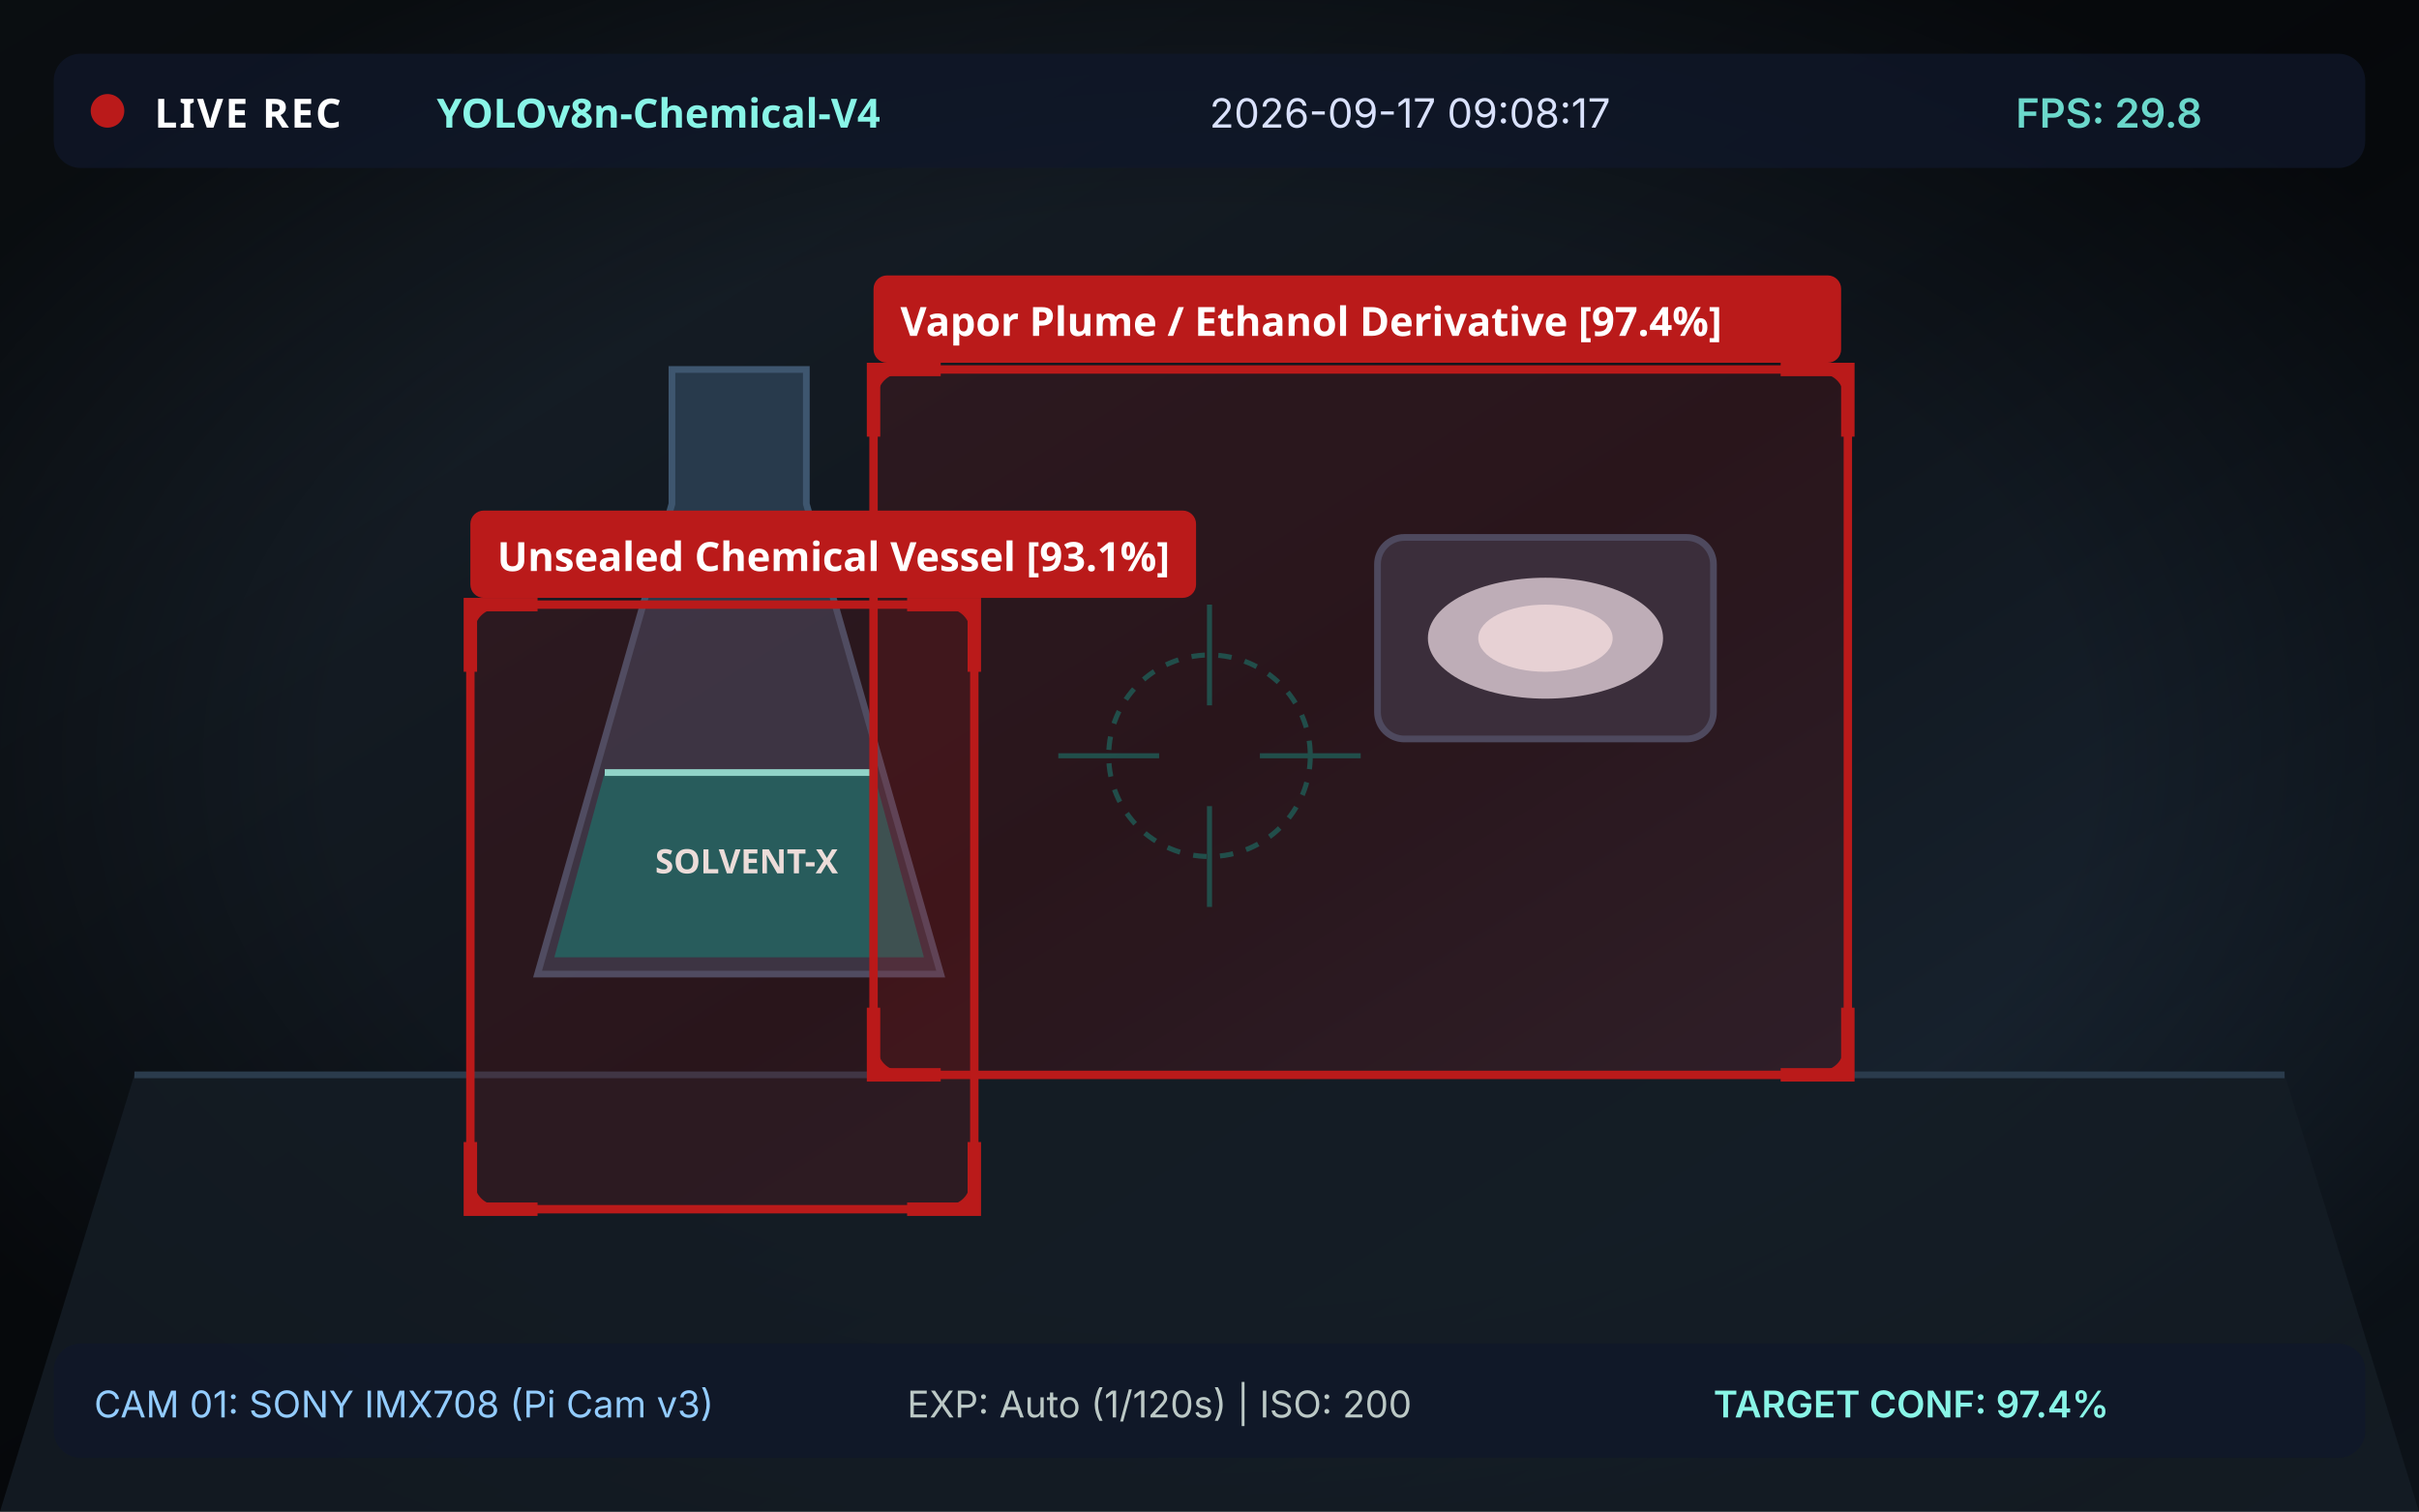
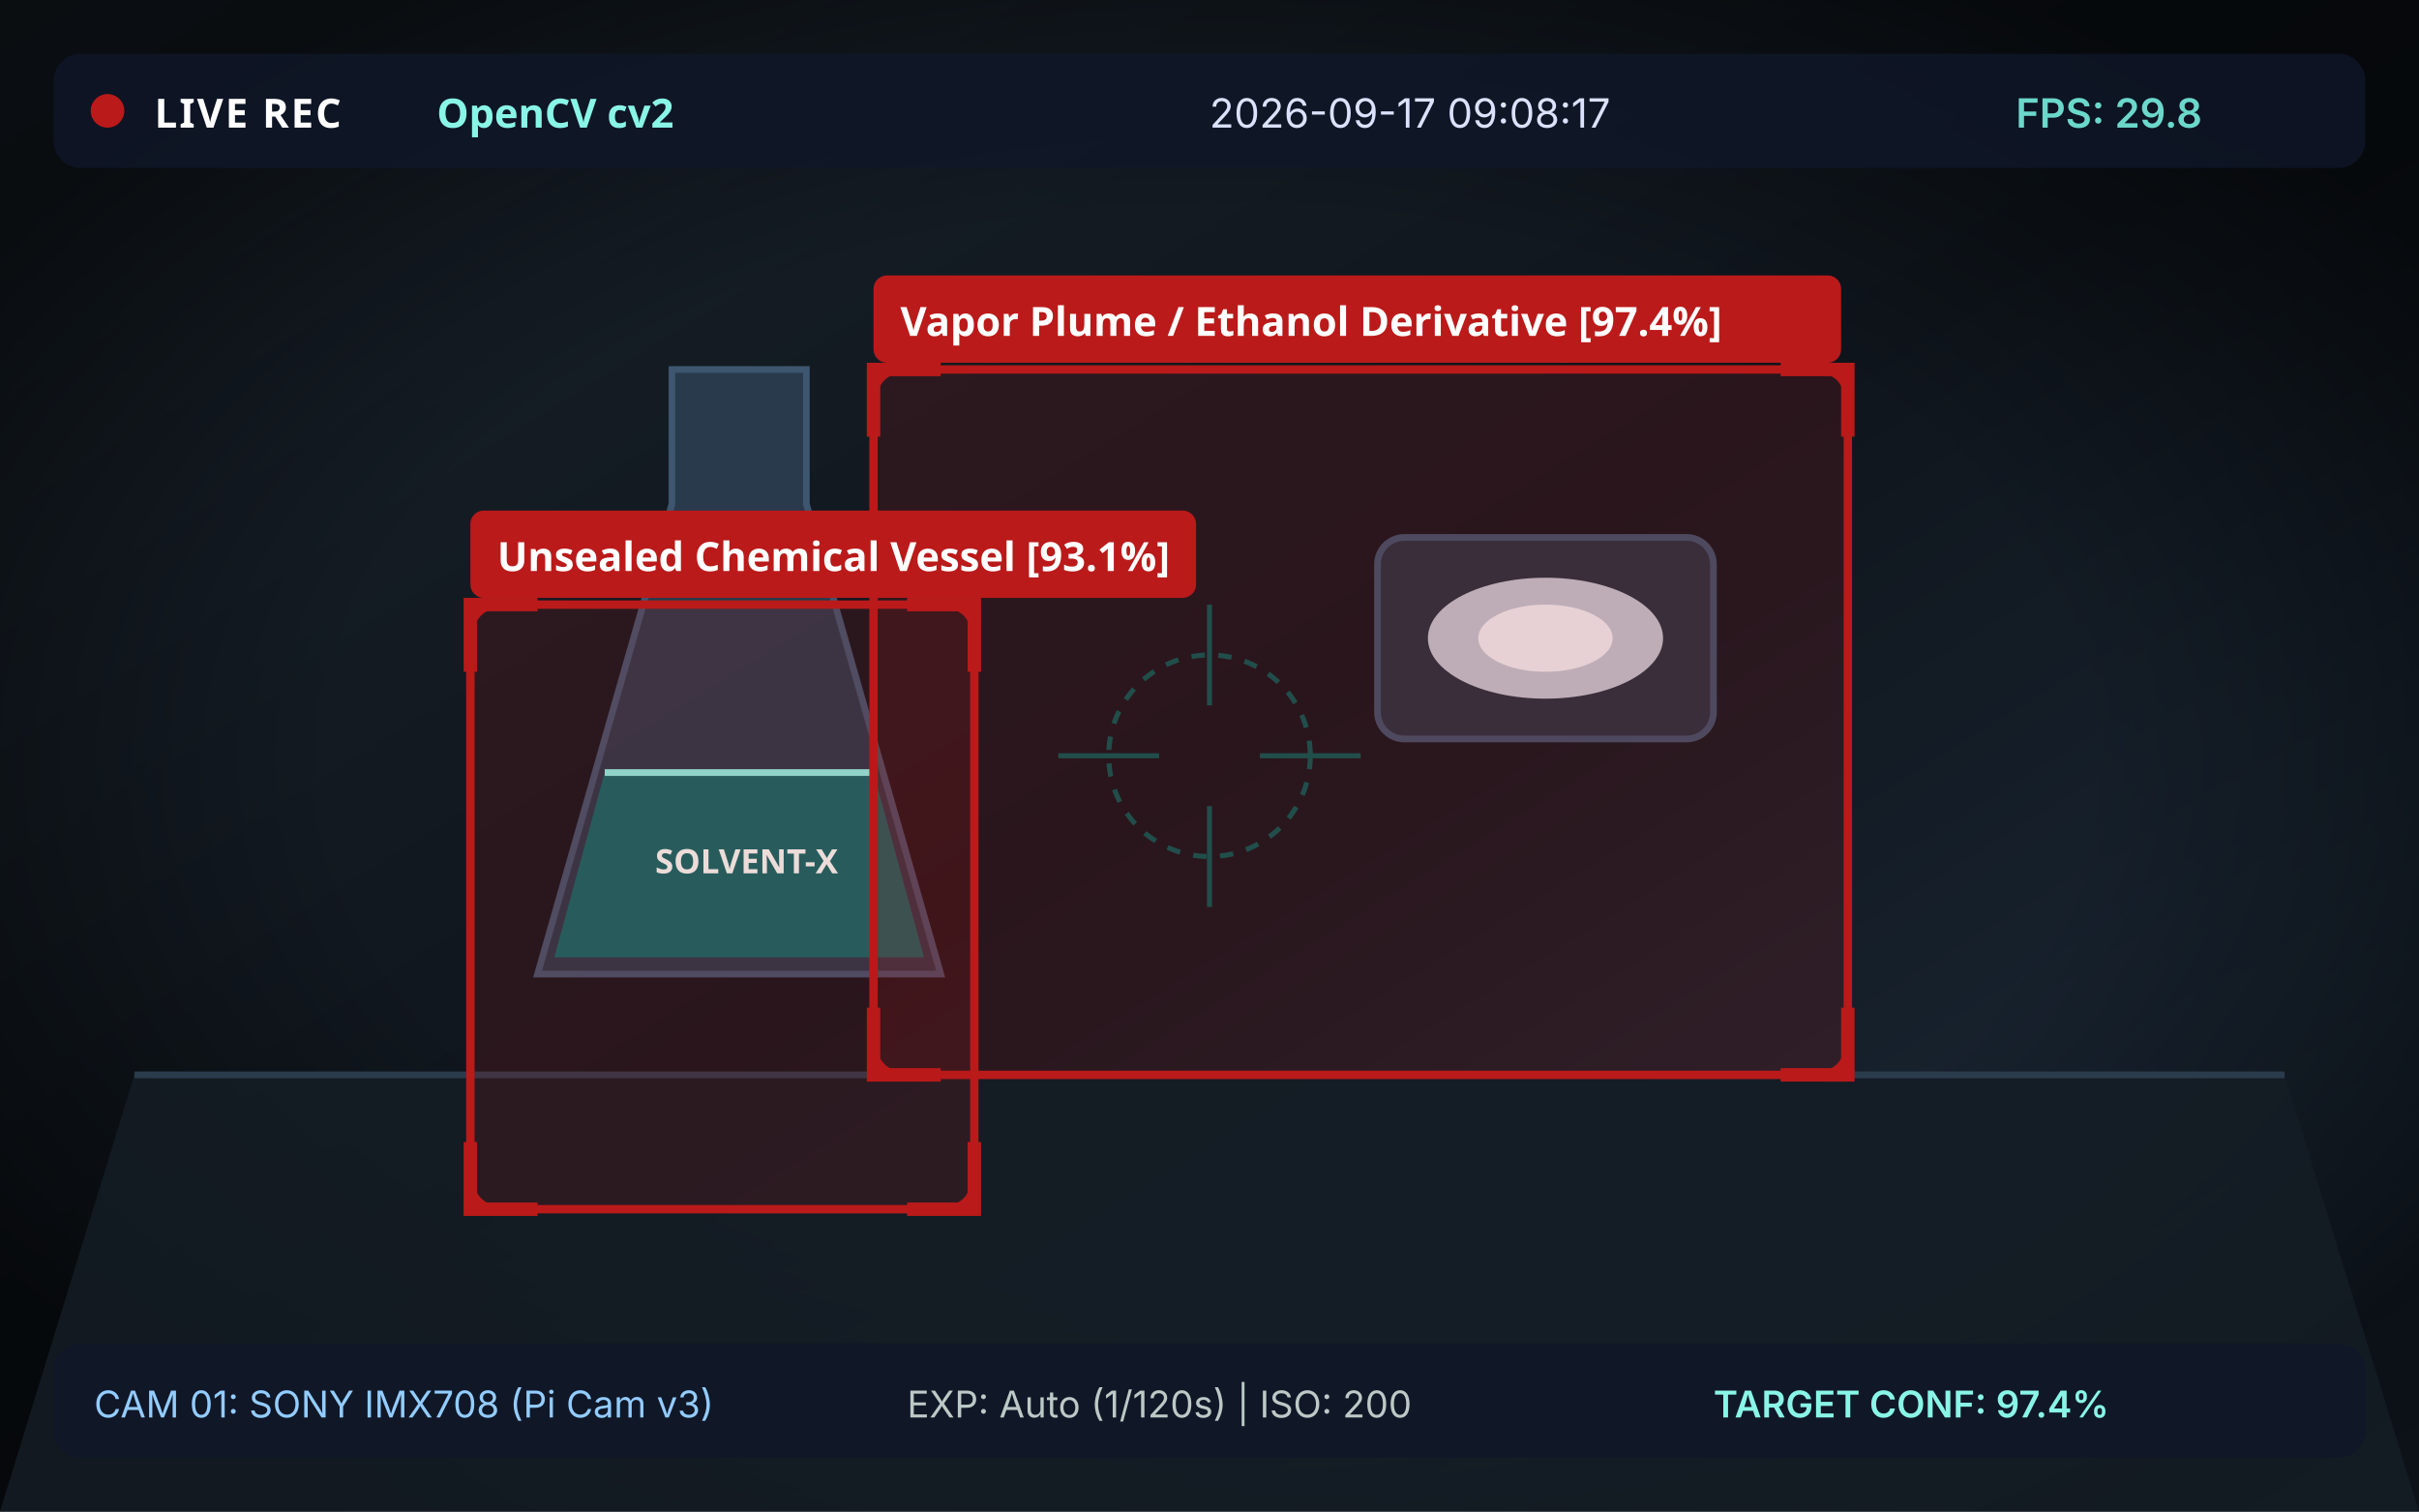
<svg xmlns="http://www.w3.org/2000/svg" viewBox="0 0 720 450" width="720" height="450">
  <defs>
    <linearGradient id="bgGrad" x1="0%" y1="0%" x2="100%" y2="100%">
      <stop offset="0%" stop-color="#19222b" />
      <stop offset="50%" stop-color="#0f151c" />
      <stop offset="100%" stop-color="#1e2d3d" />
    </linearGradient>
    <radialGradient id="vignette" cx="50%" cy="50%" r="60%">
      <stop offset="60%" stop-color="transparent" />
      <stop offset="100%" stop-color="rgba(0,0,0,0.6)" />
    </radialGradient>
  </defs>
  <rect width="720" height="450" fill="url(#bgGrad)" />
  <rect width="720" height="450" fill="url(#vignette)" />
  <polygon points="40,320 680,320 720,450 0,450" fill="#141c24" opacity="0.85" />
  <line x1="40" y1="320" x2="680" y2="320" stroke="#2a3b4c" stroke-width="2" />
  <g transform="translate(160, 110)">
    <path d="M40 0 L80 0 L80 40 L120 180 L0 180 L40 40 Z" fill="#2d4256" stroke="#486582" stroke-width="2" opacity="0.8" />
    <path d="M20 120 L100 120 L115 175 L5 175 Z" fill="#008378" opacity="0.65" />
    <line x1="20" y1="120" x2="100" y2="120" stroke="#89f5e7" stroke-width="2" />
    <text x="35" y="150" fill="#f4fffc" font-size="10" font-family="sans-serif" font-weight="bold">SOLVENT-X</text>
  </g>
  <g transform="translate(410, 160)">
    <rect x="0" y="0" width="100" height="60" rx="8" fill="#243342" stroke="#3b526b" stroke-width="2" />
    <ellipse cx="50" cy="30" rx="35" ry="18" fill="#d9e2ec" opacity="0.85" />
    <ellipse cx="50" cy="30" rx="20" ry="10" fill="#f0f4f8" opacity="0.95" />
  </g>
  <g stroke="#008378" stroke-width="1.5" opacity="0.6">
    <circle cx="360" cy="225" r="30" fill="none" stroke-dasharray="4,4" />
    <line x1="360" y1="180" x2="360" y2="210" />
    <line x1="360" y1="240" x2="360" y2="270" />
    <line x1="315" y1="225" x2="345" y2="225" />
    <line x1="375" y1="225" x2="405" y2="225" />
  </g>
  <g>
    <rect x="260" y="110" width="290" height="210" fill="rgba(186, 26, 26, 0.15)" stroke="#ba1a1a" stroke-width="2.5" rx="8" />
    <path d="M260 130 L260 110 L280 110" stroke="#ba1a1a" stroke-width="4" fill="none" />
    <path d="M530 110 L550 110 L550 130" stroke="#ba1a1a" stroke-width="4" fill="none" />
    <path d="M260 300 L260 320 L280 320" stroke="#ba1a1a" stroke-width="4" fill="none" />
    <path d="M530 320 L550 320 L550 300" stroke="#ba1a1a" stroke-width="4" fill="none" />
    <rect x="260" y="82" width="288" height="26" fill="#ba1a1a" rx="4" />
    <text x="268" y="100" fill="#ffffff" font-family="'Plus Jakarta Sans', sans-serif" font-weight="700" font-size="12">
          Vapor Plume / Ethanol Derivative [97.4%]
        </text>
  </g>
  <g>
    <rect x="140" y="180" width="150" height="180" fill="rgba(186, 26, 26, 0.15)" stroke="#ba1a1a" stroke-width="2.5" rx="8" />
    <path d="M140 200 L140 180 L160 180" stroke="#ba1a1a" stroke-width="4" fill="none" />
    <path d="M270 180 L290 180 L290 200" stroke="#ba1a1a" stroke-width="4" fill="none" />
    <path d="M140 340 L140 360 L160 360" stroke="#ba1a1a" stroke-width="4" fill="none" />
    <path d="M270 360 L290 360 L290 340" stroke="#ba1a1a" stroke-width="4" fill="none" />
    <rect x="140" y="152" width="216" height="26" fill="#ba1a1a" rx="4" />
    <text x="148" y="170" fill="#ffffff" font-family="'Plus Jakarta Sans', sans-serif" font-weight="700" font-size="12">
          Unsealed Chemical Vessel [93.1%]
        </text>
  </g>
  <rect x="16" y="16" width="688" height="34" rx="8" fill="rgba(15, 23, 42, 0.75)" />
  <circle cx="32" cy="33" r="5" fill="#ba1a1a">
    <animate attributeName="opacity" values="1;0.2;1" dur="1.5s" repeatCount="indefinite" />
  </circle>
  <text x="46" y="38" fill="#ffffff" font-family="'Plus Jakarta Sans', sans-serif" font-weight="700" font-size="12" letter-spacing="0.05em">LIVE REC</text>
-   <text x="130" y="38" fill="#89f5e7" font-family="'Plus Jakarta Sans', sans-serif" font-weight="600" font-size="12">YOLOv8n-Chemical-V4</text>
+   <text x="130" y="38" fill="#89f5e7" font-family="'Plus Jakarta Sans', sans-serif" font-weight="600" font-size="12">OpenCV cv2</text>
  <text x="360" y="38" fill="#dae2fd" font-family="'Inter', sans-serif" font-size="12">2026-09-17 09:08:17</text>
  <text x="600" y="38" fill="#6bd8cb" font-family="'Inter', sans-serif" font-weight="600" font-size="12">FPS: 29.8</text>
  <rect x="16" y="400" width="688" height="34" rx="8" fill="rgba(15, 23, 42, 0.75)" />
  <text x="28" y="422" fill="#93ccff" font-family="'Inter', sans-serif" font-size="11">CAM 01: SONY IMX708 (Pi Cam v3)</text>
  <text x="270" y="422" fill="#bcc9c6" font-family="'Inter', sans-serif" font-size="11">EXP: Auto (1/120s) | ISO: 200</text>
  <text x="510" y="422" fill="#89f5e7" font-family="'Inter', sans-serif" font-weight="600" font-size="11">TARGET CONF: 97.4%</text>
</svg>
